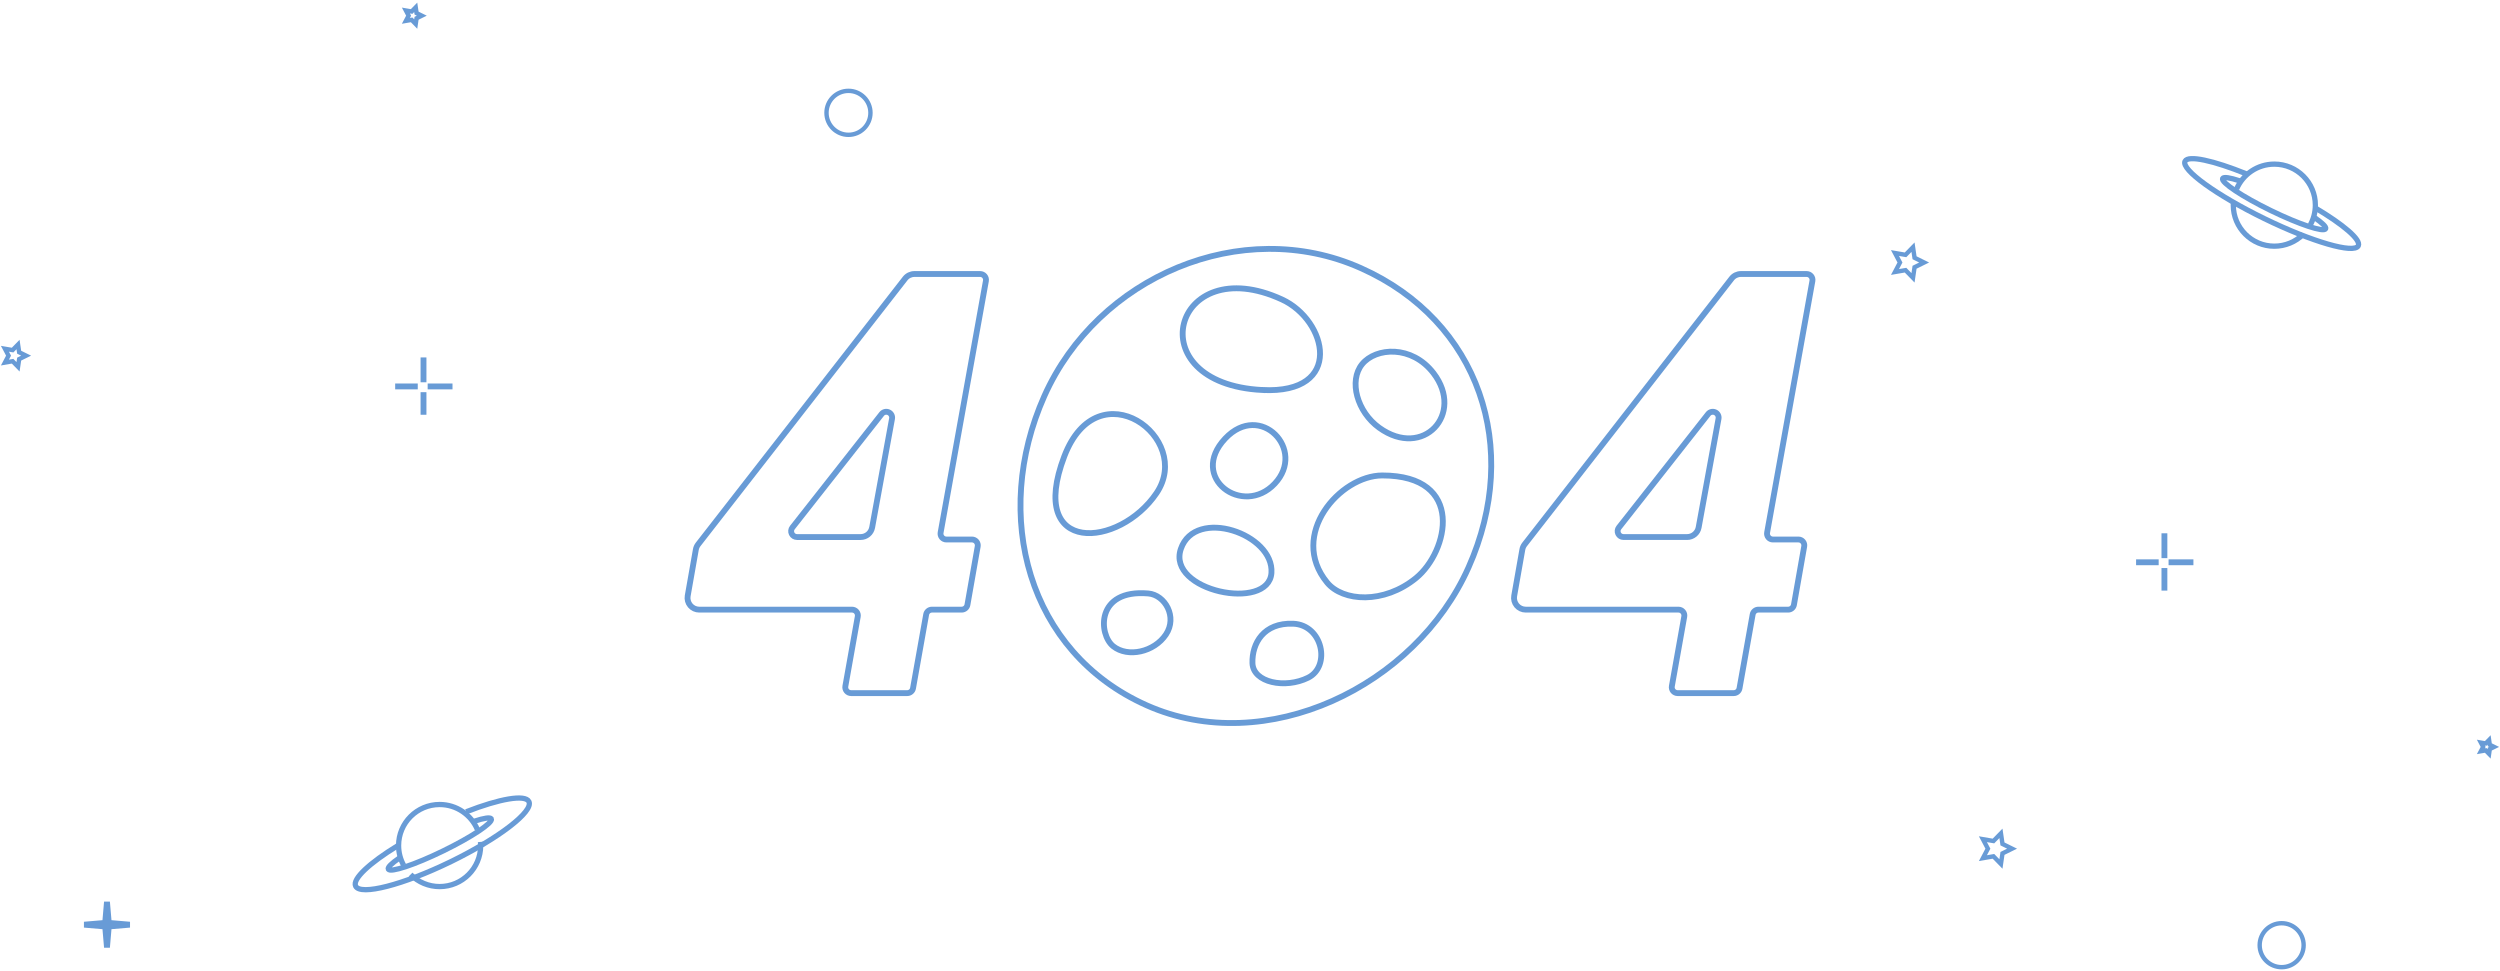
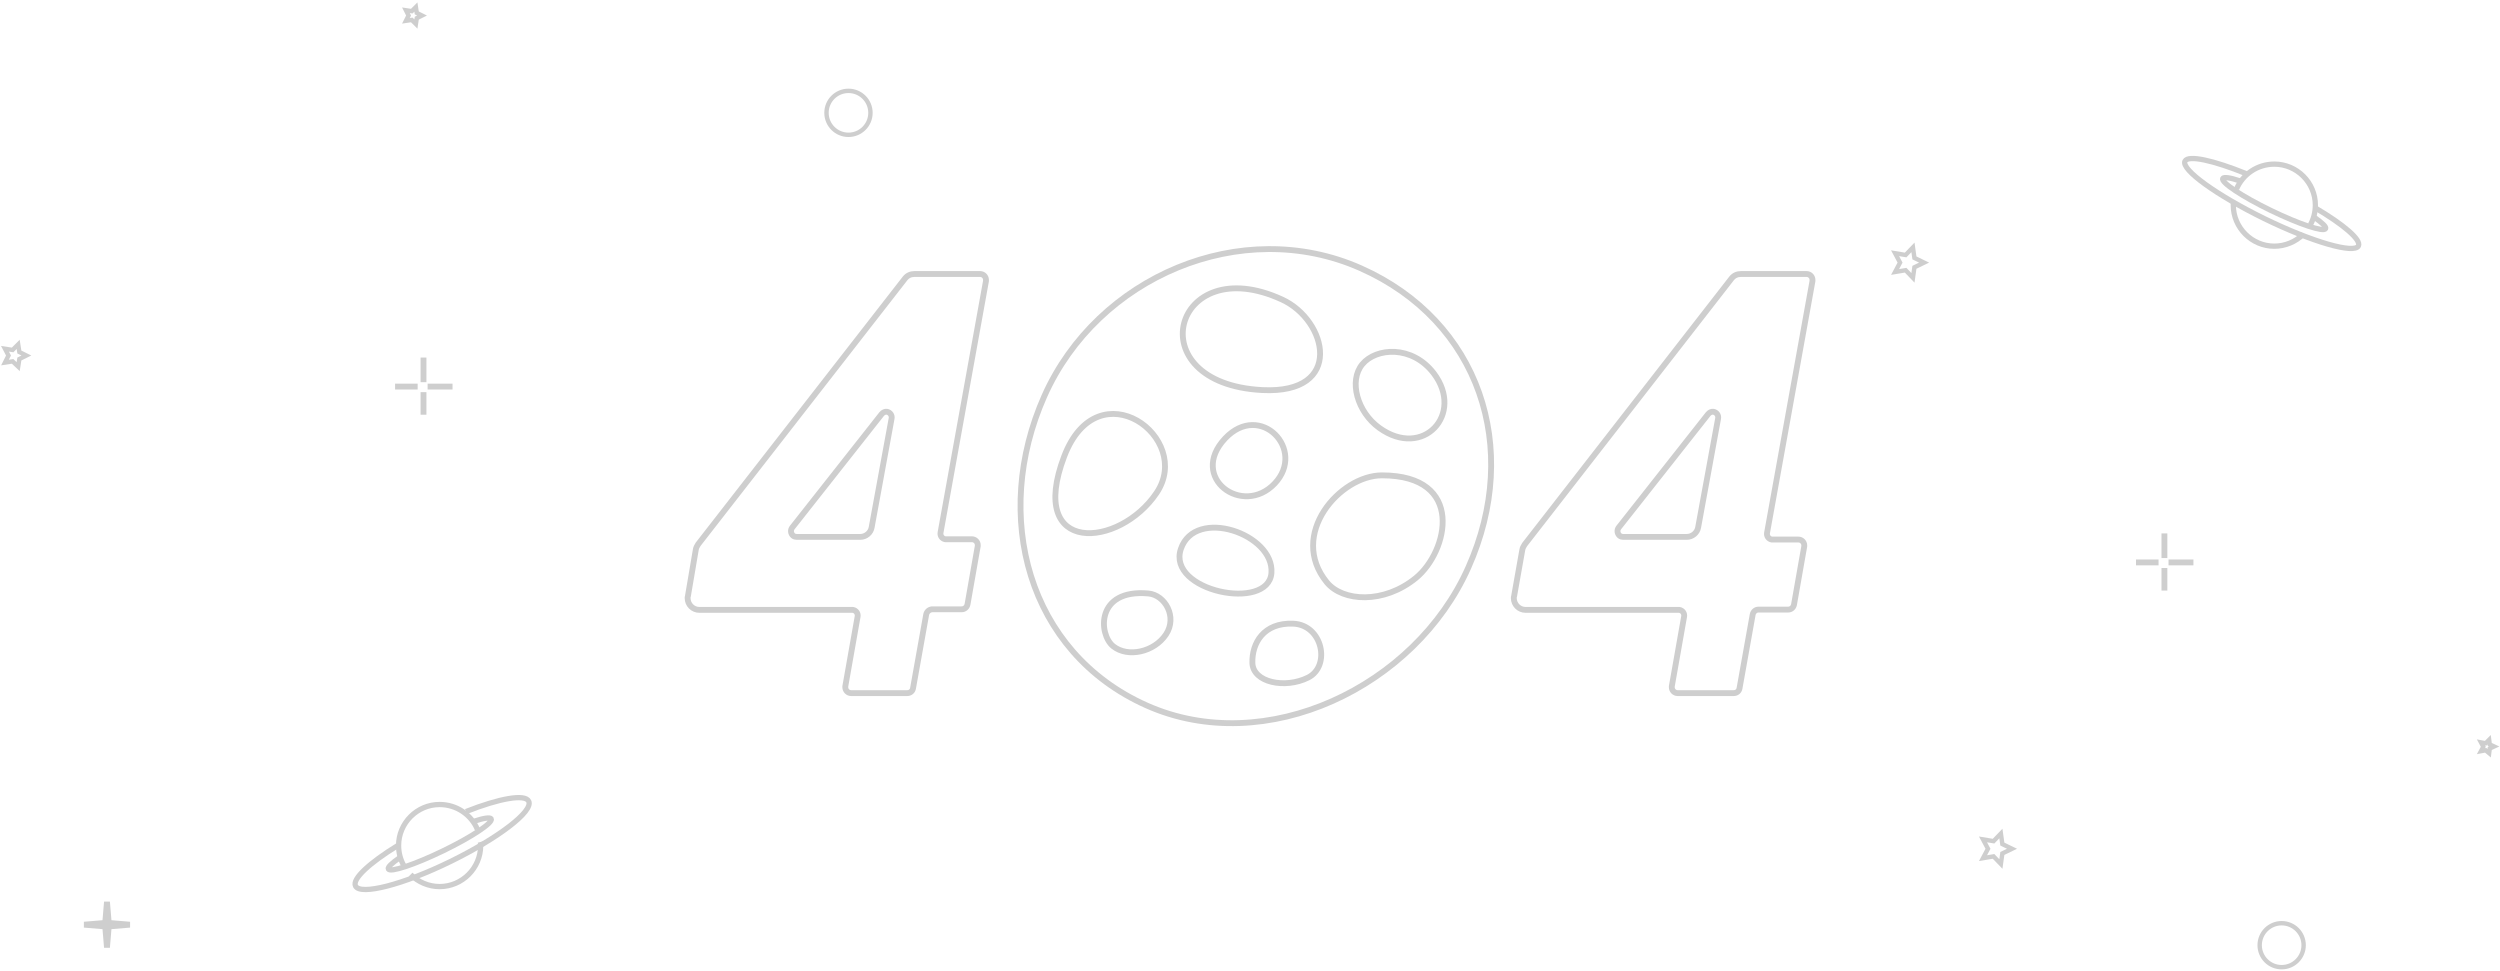
- <svg xmlns="http://www.w3.org/2000/svg" id="svg178" version="1.1" viewBox="0 0 853 331">
-   <defs id="defs182" />
-   <g id="g176" transform="translate(-1 1)" stroke="#689BD6" fill-rule="evenodd" fill="none">
-     <g id="g148" stroke-width="1.8">
-       <path id="path142" d="M163.884 282.014c-2.134-5.005-7.1-8.514-12.884-8.514-7.732 0-14 6.268-14 14 0 2.441.625 4.736 1.723 6.734m2.368 3.156A13.956 13.956 0 0 0 151 301.5c7.732 0 14-6.268 14-14 0-.419-.018-.833-.054-1.242" />
-       <path id="path144" d="M136.717 287.543c-9.6 5.877-15.557 11.374-14.372 13.802 1.63 3.344 16.187-.4 32.513-8.363 16.326-7.963 28.238-17.128 26.607-20.472-1.246-2.556-10.044-.97-21.41 3.473" />
-       <path id="path146" d="M137.277 291.747c-2.63 1.8-4.085 3.196-3.788 3.805.633 1.3 9.016-1.485 18.724-6.22 9.707-4.734 17.062-9.626 16.428-10.925-.311-.639-2.494-.291-5.786.79" />
+ <svg xmlns="http://www.w3.org/2000/svg" version="1.1" id="svg178" x="0px" y="0px" viewBox="0 0 853 331" style="enable-background:new 0 0 853 331;" xml:space="preserve">
+   <style type="text/css">
+ 	.st0{fill:none;stroke:#CECECE;stroke-width:1.8;}
+ 	.st1{fill:none;stroke:#CECECE;stroke-width:2;}
+ 	.st2{fill:none;stroke:#CECECE;stroke-width:1.5;}
+ 	.st3{fill:#689BD6;fill-opacity:0;stroke:#CECECE;stroke-width:2;stroke-linejoin:round;}
+ </style>
+   <g id="g176" transform="translate(-1 1)">
+     <g id="g148">
+       <path id="path142" class="st0" d="M163.9,282c-2.1-5-7.1-8.5-12.9-8.5c-7.7,0-14,6.3-14,14c0,2.4,0.6,4.7,1.7,6.7 M141.1,297.4    c2.6,2.6,6.2,4.1,9.9,4.1c7.7,0,14-6.3,14-14c0-0.4,0-0.8-0.1-1.2" />
+       <path id="path144" class="st0" d="M136.7,287.5c-9.6,5.9-15.6,11.4-14.4,13.8c1.6,3.3,16.2-0.4,32.5-8.4s28.2-17.1,26.6-20.5    c-1.2-2.6-10-1-21.4,3.5" />
+       <path id="path146" class="st0" d="M137.3,291.7c-2.6,1.8-4.1,3.2-3.8,3.8c0.6,1.3,9-1.5,18.7-6.2c9.7-4.7,17.1-9.6,16.4-10.9    c-0.3-0.6-2.5-0.3-5.8,0.8" />
    </g>
-     <g id="g156" stroke-width="1.8">
-       <path id="path150" d="M764.116 63.514C766.25 58.509 771.216 55 777 55c7.732 0 14 6.268 14 14 0 2.441-.625 4.736-1.723 6.734m-2.368 3.156A13.956 13.956 0 0 1 777 83c-7.732 0-14-6.268-14-14 0-.419.018-.833.054-1.242" />
-       <path id="path152" d="M790.872 69.886c9.672 5.731 15.782 10.912 14.776 12.974-1.385 2.839-15.742-1.314-32.067-9.277-16.326-7.963-28.438-16.72-27.053-19.559 1.058-2.17 9.695-.255 20.996 4.324" />
-       <path id="path154" d="M790.723 73.247c2.63 1.8 4.085 3.196 3.788 3.805-.633 1.3-9.016-1.485-18.724-6.22-9.707-4.734-17.062-9.626-16.428-10.925.311-.639 2.494-.291 5.786.79" />
+     <g id="g156">
+       <path id="path150" class="st0" d="M764.1,63.5c2.1-5,7.1-8.5,12.9-8.5c7.7,0,14,6.3,14,14c0,2.4-0.6,4.7-1.7,6.7 M786.9,78.9    c-2.6,2.6-6.2,4.1-9.9,4.1c-7.7,0-14-6.3-14-14c0-0.4,0-0.8,0.1-1.2" />
+       <path id="path152" class="st0" d="M790.9,69.9c9.7,5.7,15.8,10.9,14.8,13c-1.4,2.8-15.7-1.3-32.1-9.3c-16.3-8-28.4-16.7-27.1-19.6    c1.1-2.2,9.7-0.3,21,4.3" />
+       <path id="path154" class="st0" d="M790.7,73.2c2.6,1.8,4.1,3.2,3.8,3.8c-0.6,1.3-9-1.5-18.7-6.2c-9.7-4.7-17.1-9.6-16.4-10.9    c0.3-0.6,2.5-0.3,5.8,0.8" />
    </g>
-     <g id="g160" stroke-width="2">
-       <path id="path158" d="M145.5 129.433v-8.476M145.5 140.516v-7.705M146.917 130.85h8.476M135.833 130.85h7.706" />
+     <g id="g160">
+       <path id="path158" class="st1" d="M145.5,129.4V121 M145.5,140.5v-7.7 M146.9,130.9h8.5 M135.8,130.9h7.7" />
    </g>
-     <g id="g164" stroke-width="2">
-       <path id="path162" d="M739.5 189.433v-8.476M739.5 200.516v-7.705M740.917 190.85h8.476M729.833 190.85h7.706" />
+     <g id="g164">
+       <path id="path162" class="st1" d="M739.5,189.4V181 M739.5,200.5v-7.7 M740.9,190.9h8.5 M729.8,190.9h7.7" />
    </g>
-     <path id="path166" d="M37.5 306.722l.611 7.167 7.167.611-7.167.611-.611 7.167-.611-7.167-7.167-.611 7.167-.611z" stroke-width="2" />
-     <path id="path168" d="M5.3 122.252l-2.618.449 1.236-2.351-1.236-2.351 2.618.449 1.854-1.902.382 2.628 2.382 1.176-2.382 1.175-.382 2.629zM141.455 5.776l-1.964.337.927-1.763-.927-1.764 1.964.337 1.39-1.426.287 1.971 1.786.882-1.786.881-.287 1.972z" stroke-width="1.5" />
-     <circle id="circle170" stroke-width="1.5" r="7.5" cy="37.5" cx="290.5" />
-     <circle id="circle172" stroke-width="1.5" r="7.5" cy="321.5" cx="779.5" />
-     <path id="path174" d="M849.114 255.039l-1.637.28.773-1.47-.773-1.469 1.637.281 1.159-1.189.238 1.643 1.489.735-1.489.735-.238 1.642zM681.17 291.181l-3.6.618 1.7-3.233-1.7-3.233 3.6.617 2.55-2.615.525 3.614 3.275 1.617-3.275 1.616-.525 3.615zM651.17 91.181l-3.6.618 1.7-3.233-1.7-3.233 3.6.617 2.55-2.615.525 3.614 3.275 1.617-3.275 1.616-.525 3.615z" stroke-width="1.5" />
+     <path id="path166" class="st1" d="M37.5,306.7l0.6,7.2l7.2,0.6l-7.2,0.6l-0.6,7.2l-0.6-7.2l-7.2-0.6l7.2-0.6L37.5,306.7z" />
+     <path id="path168" class="st2" d="M5.3,122.3l-2.6,0.4l1.2-2.4L2.7,118l2.6,0.4l1.9-1.9l0.4,2.6l2.4,1.2l-2.4,1.2l-0.4,2.6   L5.3,122.3z M141.5,5.8l-2,0.3l0.9-1.8l-0.9-1.8l2,0.3l1.4-1.4l0.3,2l1.8,0.9l-1.8,0.9l-0.3,2L141.5,5.8z" />
+     <circle id="circle170" class="st2" cx="290.5" cy="37.5" r="7.5" />
+     <circle id="circle172" class="st2" cx="779.5" cy="321.5" r="7.5" />
+     <path id="path174" class="st2" d="M849.1,255l-1.6,0.3l0.8-1.5l-0.8-1.5l1.6,0.3l1.2-1.2l0.2,1.6l1.5,0.7l-1.5,0.7l-0.2,1.6   L849.1,255z M681.2,291.2l-3.6,0.6l1.7-3.2l-1.7-3.2l3.6,0.6l2.5-2.6l0.5,3.6l3.3,1.6l-3.3,1.6l-0.5,3.6L681.2,291.2z M651.2,91.2   l-3.6,0.6l1.7-3.2l-1.7-3.2l3.6,0.6l2.5-2.6l0.5,3.6l3.3,1.6l-3.3,1.6l-0.5,3.6L651.2,91.2z" />
  </g>
  <g id="layer1">
-     <g transform="translate(232.8159,83.49149)" style="fill:none;fill-rule:evenodd;stroke:#689bd6;stroke-width:2" id="g193">
-       <path style="fill:#689bd6;fill-opacity:0;fill-rule:nonzero;stroke-linejoin:round" d="m 83.193,126.166 -4.487,25.185 A 2,2 0 0 1 76.736,153 H 57.588 a 2,2 0 0 1 -1.969,-2.35 l 4.237,-23.782 a 2,2 0 0 0 -1.97,-2.351 H 5.766 a 4,4 0 0 1 -3.94,-4.693 l 2.781,-15.807 a 4,4 0 0 1 0.784,-1.764 L 76.024,11.543 A 4,4 0 0 1 79.18,10 h 22.429 a 2,2 0 0 1 1.968,2.354 L 88.121,98.232 a 2,2 0 0 0 1.968,2.354 h 8.721 a 2,2 0 0 1 1.97,2.347 l -3.507,19.93 a 2,2 0 0 1 -1.97,1.654 H 85.162 a 2,2 0 0 0 -1.97,1.649 z M 68.008,57.769 37.545,96.51 a 2,2 0 0 0 1.572,3.236 h 21.71 a 4,4 0 0 0 3.936,-3.28 l 6.784,-37.1 a 2,2 0 0 0 -3.54,-1.596 z m 297.185,68.397 -4.487,25.185 a 2,2 0 0 1 -1.97,1.649 h -19.149 a 2,2 0 0 1 -1.969,-2.35 l 4.237,-23.782 a 2,2 0 0 0 -1.97,-2.351 h -52.12 a 4,4 0 0 1 -3.94,-4.693 l 2.781,-15.807 a 4,4 0 0 1 0.784,-1.764 l 70.633,-90.71 A 4,4 0 0 1 361.18,10 h 22.429 a 2,2 0 0 1 1.968,2.354 l -15.455,85.878 a 2,2 0 0 0 1.968,2.354 h 8.721 a 2,2 0 0 1 1.97,2.347 l -3.507,19.93 a 2,2 0 0 1 -1.97,1.654 h -10.141 a 2,2 0 0 0 -1.97,1.649 z m -15.185,-68.397 -30.463,38.74 a 2,2 0 0 0 1.572,3.236 h 21.71 a 4,4 0 0 0 3.936,-3.28 l 6.784,-37.1 a 2,2 0 0 0 -3.54,-1.596 z" id="path187" />
-       <path d="M 197.893,49.58 C 154.769,47.4 167.446,1.593 204.589,18.686 220.056,25.804 226,51 197.893,49.579 Z m 39.88,12.873 c -7.52,-5.412 -10.496,-15.97 -5.83,-21.696 4.66,-5.72 16.952,-6.618 24.38,3.104 10.62,13.896 -3.52,29.41 -18.55,18.592 z m 12.576,51.264 c -11,9 -25.008,8.094 -30.364,1.54 -13.304,-16.278 4.452,-36.514 18.823,-36.523 28.541,-0.017 22.541,25.983 11.541,34.983 z M 202.127,81.534 C 191.254,93.067 172.611,79.507 185.233,66.128 197.232,53.409 213,70 202.127,81.534 Z m -71.81,-9.298 c 11.56,-30.383 44.206,-6.316 31.482,12.513 -12.725,18.83 -44.352,21.316 -31.482,-12.513 z M 147,137 c -5,-4 -6.047,-19.55 12,-18 5.698,0.49 10,8 6,14 -4,6 -13,8 -18,4 z m 23.091,-33.203 C 175.02,89.412 201.957,98.7 201,112 c -0.957,13.3 -35.836,6.182 -30.909,-8.203 z m 24.429,38.94 c -0.19,-6.706 3.808,-13.836 13.904,-13.418 10.096,0.418 12.89,14.537 5.096,18.418 -7.796,3.88 -18.811,1.706 -19,-5 z" id="path189" />
-       <path d="m 158.43,157.163 c 40.597,18.075 91.68,-6.315 109.83,-47.08 18.15,-40.765 3.78,-84.047 -36.817,-102.122 -40.597,-18.075 -89.788,2.94 -107.938,43.705 -18.15,40.765 -5.672,87.422 34.925,105.497 z" id="path191" />
+     <g id="g193" transform="translate(232.8159,83.49149)">
+       <path id="path187" class="st3" d="M83.2,126.2l-4.5,25.2c-0.2,1-1,1.6-2,1.6H57.6c-1.1,0-2-0.9-2-2c0-0.1,0-0.2,0-0.3l4.2-23.8    c0.2-1.1-0.5-2.1-1.6-2.3c-0.1,0-0.2,0-0.4,0H5.8c-2.2,0-4-1.8-4-4c0-0.2,0-0.5,0.1-0.7L4.6,104c0.1-0.6,0.4-1.2,0.8-1.8L76,11.5    c0.8-1,1.9-1.5,3.2-1.5h22.4c1.1,0,2,0.9,2,2c0,0.1,0,0.2,0,0.4L88.1,98.2c-0.2,1.1,0.5,2.1,1.6,2.3c0.1,0,0.2,0,0.4,0h8.7    c1.1,0,2,0.9,2,2c0,0.1,0,0.2,0,0.3l-3.5,19.9c-0.2,1-1,1.7-2,1.7H85.2C84.2,124.5,83.4,125.2,83.2,126.2L83.2,126.2z M68,57.8    L37.5,96.5c-0.7,0.9-0.5,2.1,0.3,2.8c0.4,0.3,0.8,0.4,1.2,0.4h21.7c1.9,0,3.6-1.4,3.9-3.3l6.8-37.1c0.2-1.1-0.5-2.1-1.6-2.3    C69.2,56.9,68.5,57.2,68,57.8L68,57.8z M365.2,126.2l-4.5,25.2c-0.2,1-1,1.6-2,1.6h-19.1c-1.1,0-2-0.9-2-2c0-0.1,0-0.2,0-0.3    l4.2-23.8c0.2-1.1-0.5-2.1-1.6-2.3c-0.1,0-0.2,0-0.4,0h-52.1c-2.2,0-4-1.8-4-4c0-0.2,0-0.5,0.1-0.7l2.8-15.8    c0.1-0.6,0.4-1.2,0.8-1.8L358,11.5c0.8-1,1.9-1.5,3.2-1.5h22.4c1.1,0,2,0.9,2,2c0,0.1,0,0.2,0,0.4l-15.5,85.9    c-0.2,1.1,0.5,2.1,1.6,2.3c0.1,0,0.2,0,0.4,0h8.7c1.1,0,2,0.9,2,2c0,0.1,0,0.2,0,0.3l-3.5,19.9c-0.2,1-1,1.7-2,1.7h-10.1    C366.2,124.5,365.4,125.2,365.2,126.2L365.2,126.2z M350,57.8l-30.5,38.7c-0.7,0.9-0.5,2.1,0.3,2.8c0.4,0.3,0.8,0.4,1.2,0.4h21.7    c1.9,0,3.6-1.4,3.9-3.3l6.8-37.1c0.2-1.1-0.5-2.1-1.6-2.3C351.2,56.9,350.5,57.2,350,57.8L350,57.8z" />
+       <path id="path189" class="st1" d="M197.9,49.6c-43.1-2.2-30.4-48,6.7-30.9C220.1,25.8,226,51,197.9,49.6L197.9,49.6z M237.8,62.5    c-7.5-5.4-10.5-16-5.8-21.7c4.7-5.7,17-6.6,24.4,3.1C266.9,57.8,252.8,73.3,237.8,62.5L237.8,62.5z M250.3,113.7    c-11,9-25,8.1-30.4,1.5c-13.3-16.3,4.5-36.5,18.8-36.5C267.3,78.7,261.3,104.7,250.3,113.7z M202.1,81.5    c-10.9,11.5-29.5-2-16.9-15.4C197.2,53.4,213,70,202.1,81.5z M130.3,72.2c11.6-30.4,44.2-6.3,31.5,12.5    C149.1,103.6,117.4,106.1,130.3,72.2z M147,137c-5-4-6-19.6,12-18c5.7,0.5,10,8,6,14S152,141,147,137z M170.1,103.8    C175,89.4,202,98.7,201,112S165.2,118.2,170.1,103.8z M194.5,142.7c-0.2-6.7,3.8-13.8,13.9-13.4c10.1,0.4,12.9,14.5,5.1,18.4    C205.7,151.6,194.7,149.4,194.5,142.7z" />
+       <path id="path191" class="st1" d="M158.4,157.2c40.6,18.1,91.7-6.3,109.8-47.1C286.4,69.3,272,26,231.4,8s-89.8,2.9-107.9,43.7    S117.8,139.1,158.4,157.2L158.4,157.2z" />
    </g>
  </g>
</svg>
